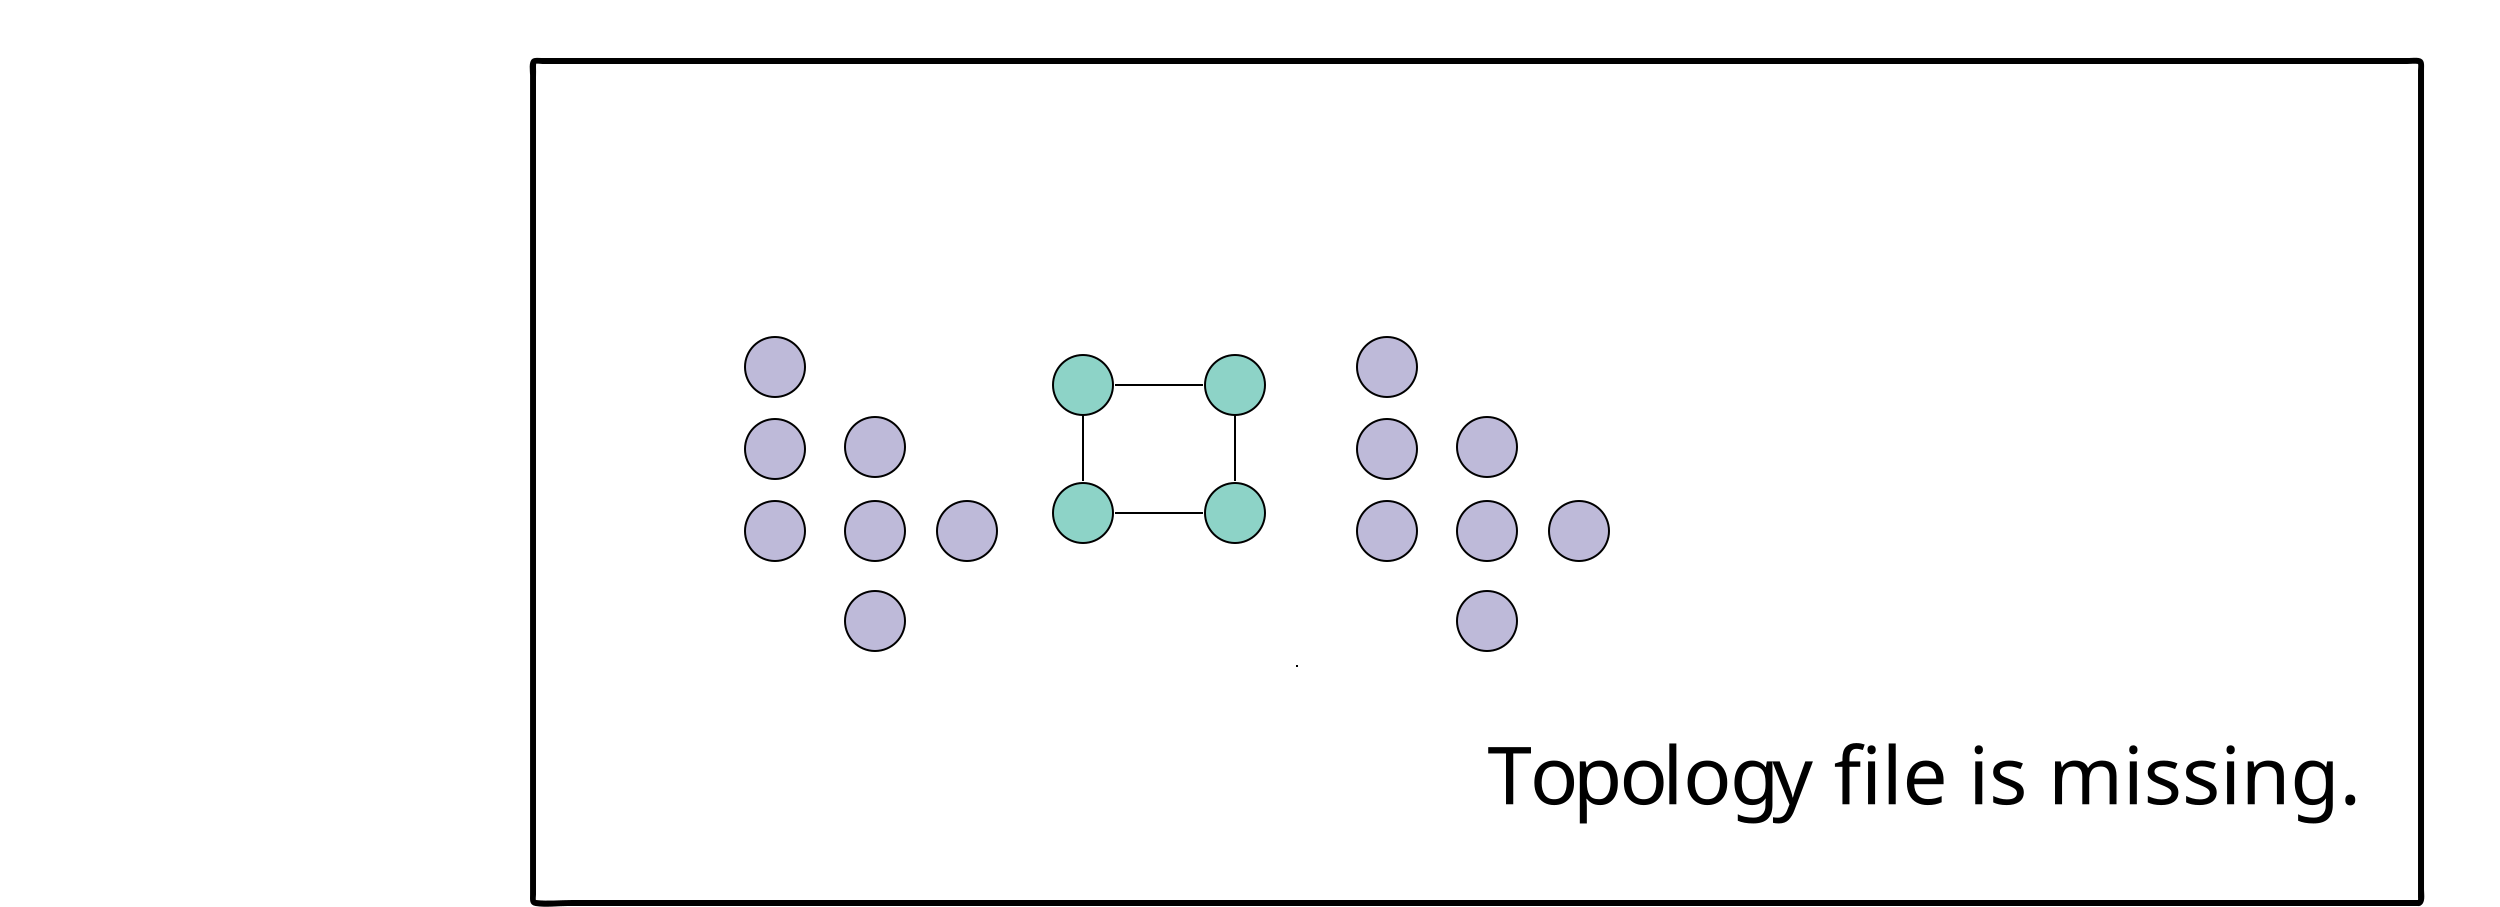
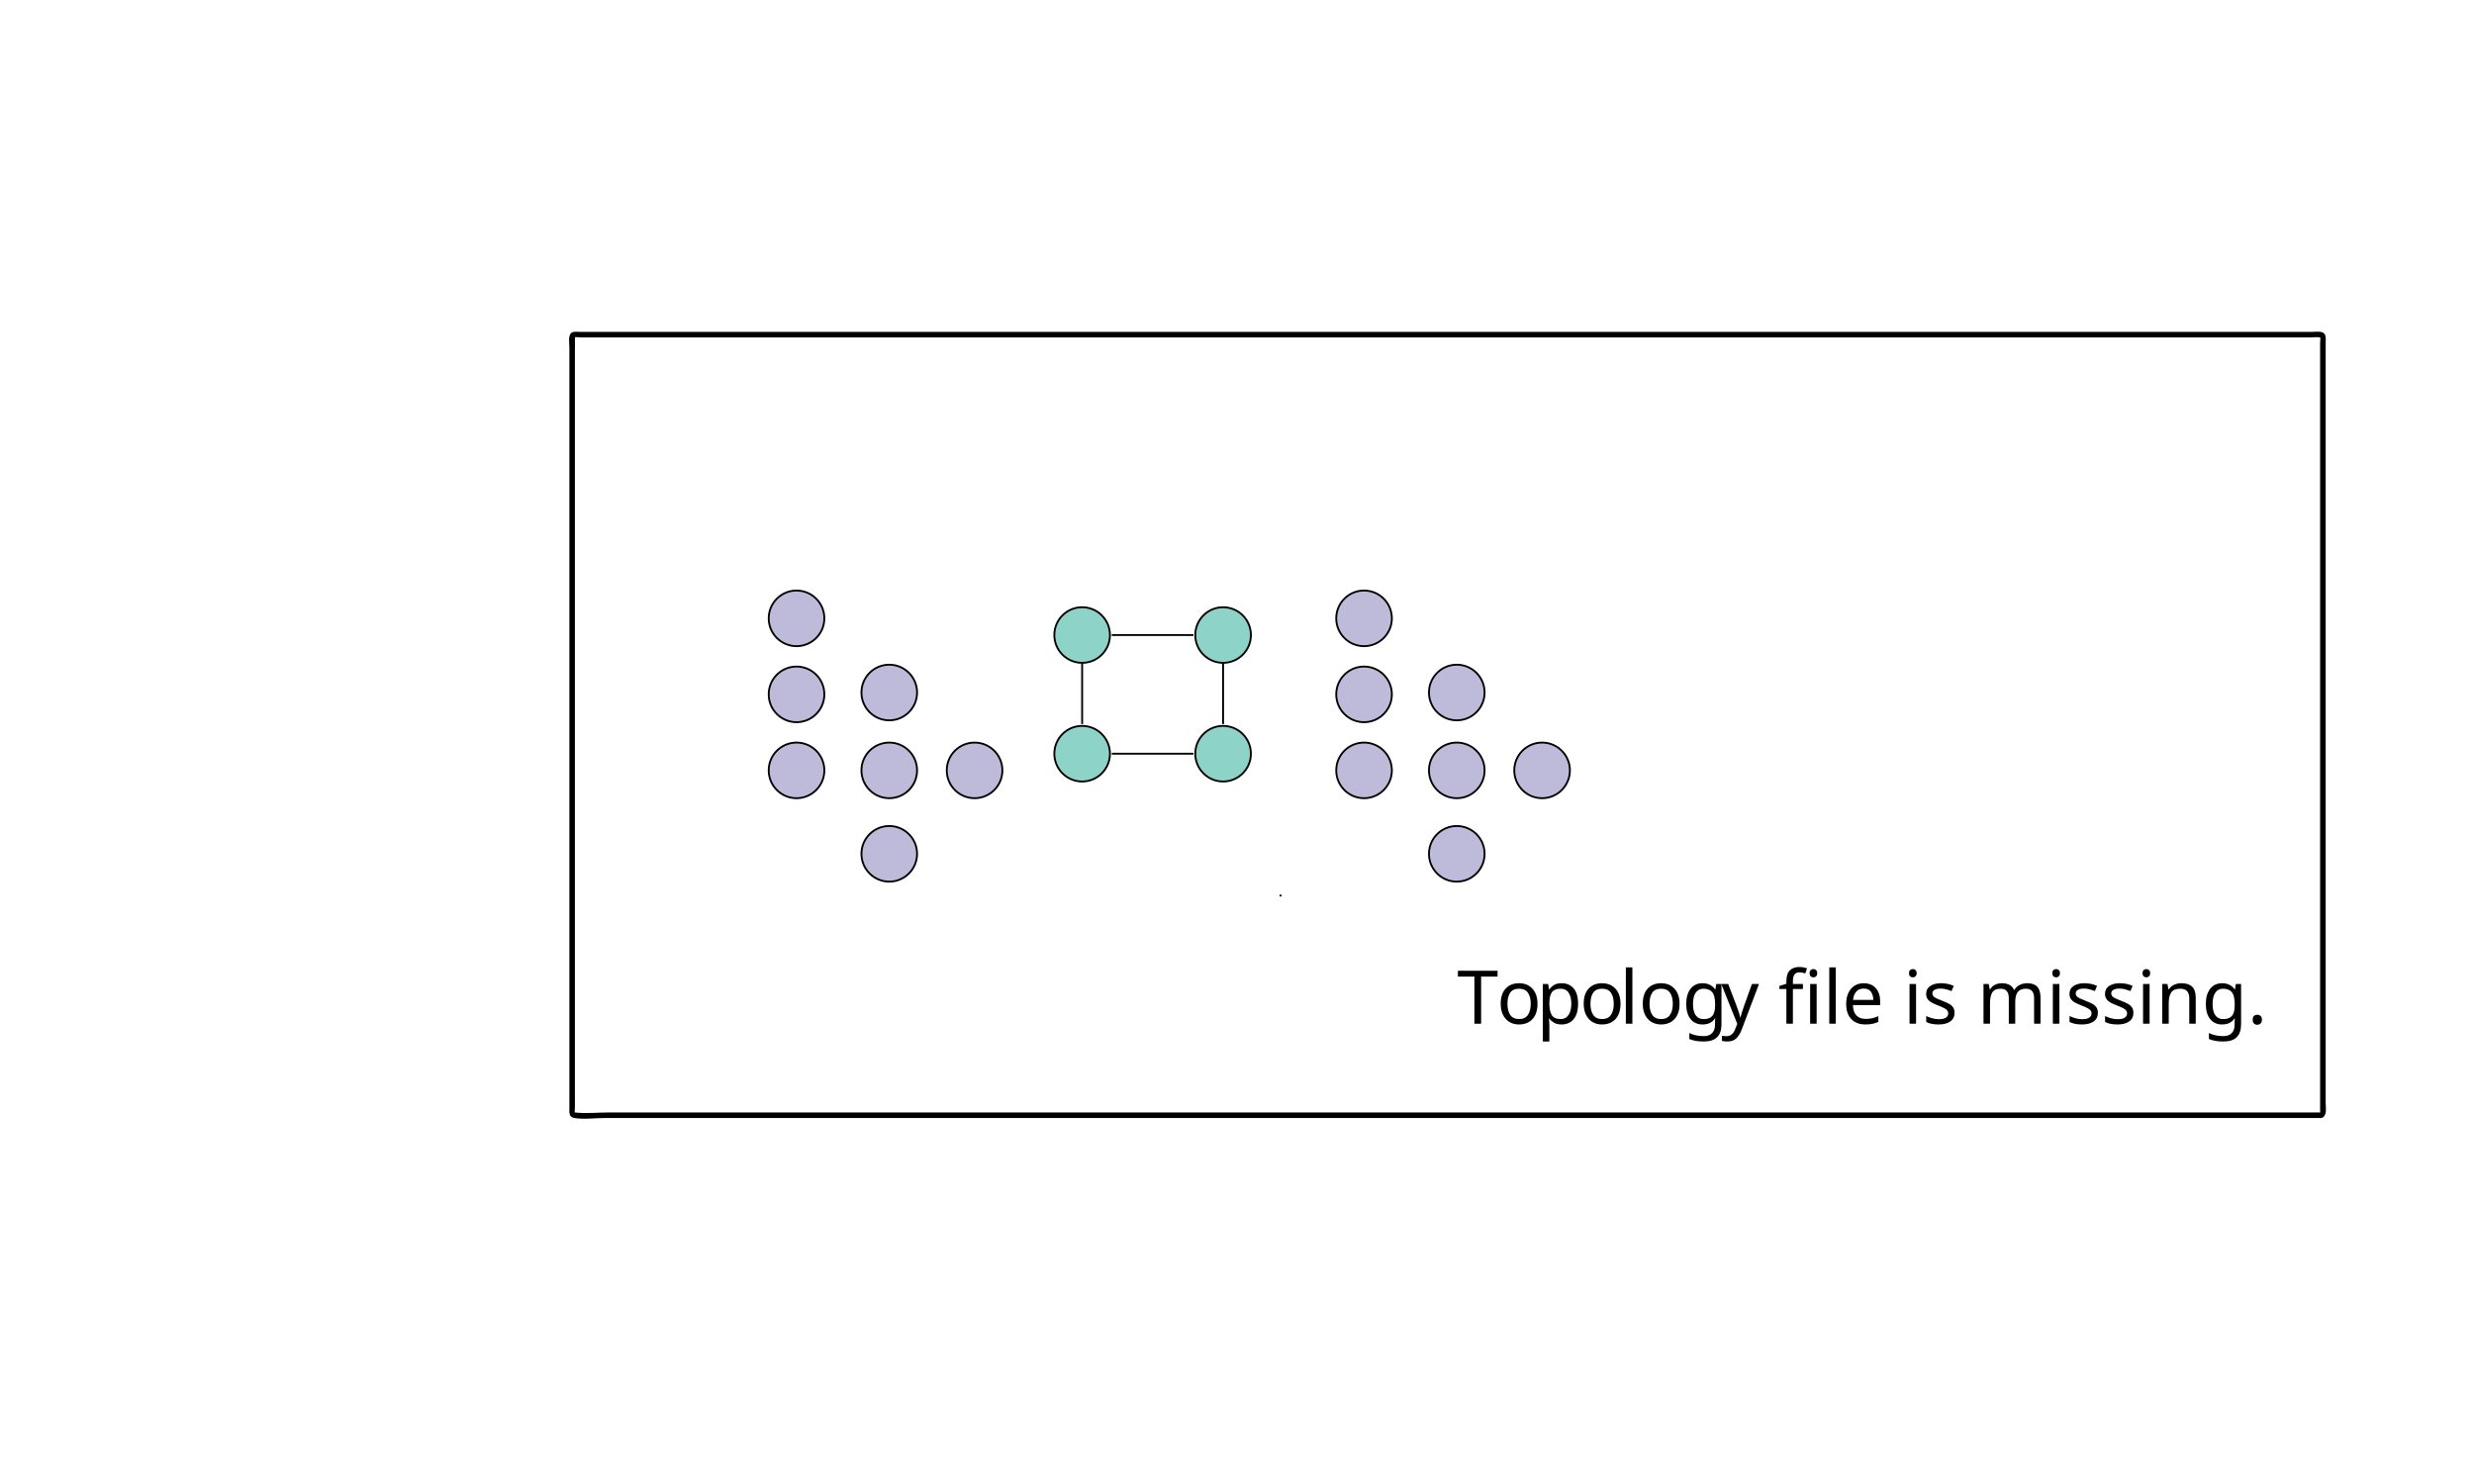
- <svg xmlns="http://www.w3.org/2000/svg" id="Layer_2" viewBox="0 0 1250 453.38">
+ <svg xmlns="http://www.w3.org/2000/svg" id="Layer_2" viewBox="0 -150 1250 800.38" height="300" width="500">
  <defs>
    <style>.cls-1,.cls-2{fill:none;}.cls-3{letter-spacing:-.01em;}.cls-4{fill:#8dd3c7;}.cls-5{fill:#bebad9;}.cls-6{letter-spacing:.01em;}.cls-2{stroke:#000;stroke-miterlimit:10;}.cls-7{letter-spacing:0em;}.cls-8{font-family:SourceSerifVariable-Roman, 'Source Serif Variable';font-size:40px;font-variation-settings:'wght' 389;}.cls-9{letter-spacing:-.07em;}</style>
  </defs>
  <g id="Layer_1-2">
    <g>
      <circle class="cls-4" cx="617.5" cy="192.5" r="15" />
      <path d="M617.5,178c8,0,14.5,6.5,14.5,14.5s-6.5,14.5-14.5,14.5-14.5-6.5-14.5-14.5,6.5-14.5,14.5-14.5m0-1c-8.56,0-15.5,6.94-15.5,15.5s6.94,15.5,15.5,15.5,15.5-6.94,15.5-15.5-6.94-15.5-15.5-15.5h0Z" />
    </g>
    <g>
      <circle class="cls-4" cx="541.5" cy="192.5" r="15" />
      <path d="M541.5,178c8,0,14.5,6.5,14.5,14.5s-6.5,14.5-14.5,14.5-14.5-6.5-14.5-14.5,6.5-14.5,14.5-14.5m0-1c-8.56,0-15.5,6.94-15.5,15.5s6.94,15.5,15.5,15.5,15.5-6.94,15.5-15.5-6.94-15.5-15.5-15.5h0Z" />
    </g>
    <g>
      <circle class="cls-4" cx="541.5" cy="256.5" r="15" />
      <path d="M541.5,242c8,0,14.5,6.5,14.5,14.5s-6.5,14.5-14.5,14.5-14.5-6.5-14.5-14.5,6.5-14.5,14.5-14.5m0-1c-8.56,0-15.5,6.94-15.5,15.5s6.94,15.5,15.5,15.5,15.5-6.94,15.5-15.5-6.94-15.5-15.5-15.5h0Z" />
    </g>
    <g>
      <circle class="cls-4" cx="617.5" cy="256.5" r="15" />
      <path d="M617.5,242c8,0,14.5,6.5,14.5,14.5s-6.5,14.5-14.5,14.5-14.5-6.5-14.5-14.5,6.5-14.5,14.5-14.5m0-1c-8.56,0-15.5,6.94-15.5,15.5s6.94,15.5,15.5,15.5,15.5-6.94,15.5-15.5-6.94-15.5-15.5-15.5h0Z" />
    </g>
    <line class="cls-2" x1="541.5" y1="207.5" x2="541.5" y2="240.5" />
    <line class="cls-2" x1="648.5" y1="332.5" x2="648.5" y2="333.5" />
    <line class="cls-2" x1="557.5" y1="256.5" x2="601.5" y2="256.5" />
    <line class="cls-2" x1="617.5" y1="240.5" x2="617.5" y2="207.5" />
    <line class="cls-2" x1="557.5" y1="192.5" x2="601.5" y2="192.5" />
    <g>
      <circle class="cls-5" cx="693.5" cy="224.5" r="15" />
      <path d="M693.5,210c8,0,14.5,6.5,14.5,14.5s-6.5,14.5-14.5,14.5-14.5-6.5-14.5-14.5,6.5-14.5,14.5-14.5m0-1c-8.56,0-15.5,6.94-15.5,15.5s6.94,15.5,15.5,15.5,15.5-6.94,15.5-15.5-6.94-15.5-15.5-15.5h0Z" />
    </g>
    <g>
      <circle class="cls-5" cx="693.5" cy="183.5" r="15" />
      <path d="M693.5,169c8,0,14.5,6.5,14.5,14.5s-6.5,14.5-14.5,14.5-14.5-6.5-14.5-14.5,6.5-14.5,14.5-14.5m0-1c-8.56,0-15.5,6.94-15.5,15.5s6.94,15.5,15.5,15.5,15.5-6.94,15.5-15.5-6.94-15.5-15.5-15.5h0Z" />
    </g>
    <g>
      <circle class="cls-5" cx="693.5" cy="265.5" r="15" />
      <path d="M693.5,251c8,0,14.5,6.5,14.5,14.5s-6.5,14.5-14.5,14.5-14.5-6.5-14.5-14.5,6.5-14.5,14.5-14.5m0-1c-8.56,0-15.5,6.94-15.5,15.5s6.94,15.5,15.5,15.5,15.5-6.94,15.5-15.5-6.94-15.5-15.5-15.5h0Z" />
    </g>
    <text class="cls-8" transform="translate(743.7 402.13)">
      <tspan class="cls-9" x="0" y="0">T</tspan>
      <tspan class="cls-7" x="21.28" y="0">o</tspan>
      <tspan x="42.8" y="0">p</tspan>
      <tspan class="cls-3" x="66.04" y="0">o</tspan>
      <tspan x="87.56" y="0">lo</tspan>
      <tspan class="cls-6" x="121.32" y="0">g</tspan>
      <tspan x="142.36" y="0">y file is missing. </tspan>
    </text>
    <rect class="cls-1" x="306" width="944" height="421" />
    <path d="M1209.5,450h-182.37c-28.7,0-57.4,0-86.1,0h-292.19c-31.98,0-63.96,0-95.95,0H286.11c-5.89,0-12.26,.69-18.13,0-.93-.11,.09,.52,.02,.32-.27-.8,0-2.15,0-2.98,0-5.47,0-10.94,0-16.42,0-21.73,0-43.46,0-65.2,0-30.6,0-61.21,0-91.81,0-32.81,0-65.63,0-98.44s0-56.73,0-85.09c0-17.25,0-34.5,0-51.75,0-1.79,.11-3.62,0-5.4-.08-1.22,.45-1.7-.49-1.23,.8-.4,2.85,0,3.71,0,8.81,0,17.63,0,26.44,0,16.16,0,32.33,0,48.49,0,22.2,0,44.39,0,66.59,0,26.91,0,53.82,0,80.73,0,30.45,0,60.91,0,91.36,0,32.39,0,64.77,0,97.16,0s66.27,0,99.41,0,65.13,0,97.7,0c30.68,0,61.36,0,92.04,0,27.47,0,54.94,0,82.42,0,22.95,0,45.89,0,68.84,0,17.1,0,34.2,0,51.31,0h29.82c1.75,0,3.9-.35,5.62,0,.84,.17-.31-.86-.14-.22,.25,.97,0,2.36,0,3.36v126.95c0,32.59,0,65.18,0,97.76,0,31.32,0,62.65,0,93.97,0,23.4,0,46.8,0,70.2,0,6.49,0,12.99,0,19.48,0,1.71-.04,3.42,0,5.13,0,.4,.1,1,0,1.39-.22,.81,.18,0,.1,.03-1.76,.73-.99,3.63,.8,2.89,3.03-1.26,2.1-5.43,2.1-8.17v-19.54c0-23.4,0-46.8,0-70.2,0-31.42,0-62.83,0-94.25V79.89c0-15.01,0-30.03,0-45.04,0-2.46,.55-5.29-2.64-5.85-1.5-.26-3.29,0-4.8,0-9.58,0-19.16,0-28.74,0-16.86,0-33.71,0-50.57,0-22.94,0-45.88,0-68.82,0-27.6,0-55.2,0-82.8,0-30.91,0-61.81,0-92.72,0-32.7,0-65.4,0-98.1,0-33.45,0-66.9,0-100.35,0s-65.38,0-98.07,0c-30.58,0-61.15,0-91.73,0-26.99,0-53.98,0-80.96,0-22.3,0-44.61,0-66.91,0-16.12,0-32.25,0-48.37,0-8.57,0-17.14,0-25.7,0-1.31,0-3.31-.34-4.49,.42-2.08,1.34-1.21,6.12-1.21,8.17,0,16.92,0,33.84,0,50.76,0,28.44,0,56.88,0,85.31,0,32.95,0,65.9,0,98.84,0,30.94,0,61.88,0,92.83,0,21.93,0,43.87,0,65.8,0,5.43,0,10.86,0,16.29,0,2.41-.47,5.05,2.67,5.57,5.18,.86,11.24,0,16.47,0h40.57c20.2,0,40.39,0,60.59,0,25.39,0,50.77,0,76.16,0,29.46,0,58.93,0,88.39,0h195.74c33.23,0,66.46,0,99.69,0s63.56,0,95.34,0h268.89c1.93,0,1.93-3,0-3Z" />
    <g>
      <circle class="cls-5" cx="743.5" cy="265.5" r="15" />
      <path d="M743.5,251c8,0,14.5,6.5,14.5,14.5s-6.5,14.5-14.5,14.5-14.5-6.5-14.5-14.5,6.5-14.5,14.5-14.5m0-1c-8.56,0-15.5,6.94-15.5,15.5s6.94,15.5,15.5,15.5,15.5-6.94,15.5-15.5-6.94-15.5-15.5-15.5h0Z" />
    </g>
    <g>
      <circle class="cls-5" cx="789.5" cy="265.5" r="15" />
      <path d="M789.5,251c8,0,14.5,6.5,14.5,14.5s-6.5,14.5-14.5,14.5-14.5-6.5-14.5-14.5,6.5-14.5,14.5-14.5m0-1c-8.56,0-15.5,6.94-15.5,15.5s6.94,15.5,15.5,15.5,15.5-6.94,15.5-15.5-6.94-15.5-15.5-15.5h0Z" />
    </g>
    <g>
      <circle class="cls-5" cx="743.5" cy="223.5" r="15" />
      <path d="M743.5,209c8,0,14.5,6.5,14.5,14.5s-6.5,14.5-14.5,14.5-14.5-6.5-14.5-14.5,6.5-14.5,14.5-14.5m0-1c-8.56,0-15.5,6.94-15.5,15.5s6.94,15.5,15.5,15.5,15.5-6.94,15.5-15.5-6.94-15.5-15.5-15.5h0Z" />
    </g>
    <g>
      <circle class="cls-5" cx="743.5" cy="310.5" r="15" />
      <path d="M743.5,296c8,0,14.5,6.5,14.5,14.5s-6.5,14.5-14.5,14.5-14.5-6.5-14.5-14.5,6.5-14.5,14.5-14.5m0-1c-8.56,0-15.5,6.94-15.5,15.5s6.94,15.5,15.5,15.5,15.5-6.94,15.5-15.5-6.94-15.5-15.5-15.5h0Z" />
    </g>
    <g>
      <circle class="cls-5" cx="387.5" cy="224.5" r="15" />
      <path d="M387.5,210c8,0,14.5,6.5,14.5,14.5s-6.5,14.5-14.5,14.5-14.5-6.5-14.5-14.5,6.5-14.5,14.5-14.5m0-1c-8.56,0-15.5,6.94-15.5,15.5s6.94,15.5,15.5,15.5,15.5-6.94,15.5-15.5-6.94-15.5-15.5-15.5h0Z" />
    </g>
    <g>
      <circle class="cls-5" cx="387.5" cy="183.5" r="15" />
      <path d="M387.5,169c8,0,14.5,6.5,14.5,14.5s-6.5,14.5-14.5,14.5-14.5-6.5-14.5-14.5,6.5-14.5,14.5-14.5m0-1c-8.56,0-15.5,6.94-15.5,15.5s6.94,15.5,15.5,15.5,15.5-6.94,15.5-15.5-6.94-15.5-15.5-15.5h0Z" />
    </g>
    <g>
      <circle class="cls-5" cx="387.5" cy="265.5" r="15" />
      <path d="M387.5,251c8,0,14.5,6.5,14.5,14.5s-6.5,14.5-14.5,14.5-14.5-6.5-14.5-14.5,6.5-14.5,14.5-14.5m0-1c-8.56,0-15.5,6.94-15.5,15.5s6.94,15.5,15.5,15.5,15.5-6.94,15.5-15.5-6.94-15.5-15.5-15.5h0Z" />
    </g>
    <rect class="cls-1" width="944" height="421" />
    <g>
      <circle class="cls-5" cx="437.5" cy="265.5" r="15" />
      <path d="M437.5,251c8,0,14.5,6.5,14.5,14.5s-6.5,14.5-14.5,14.5-14.5-6.5-14.5-14.5,6.5-14.5,14.5-14.5m0-1c-8.56,0-15.5,6.94-15.5,15.5s6.94,15.5,15.5,15.5,15.5-6.94,15.5-15.5-6.94-15.5-15.5-15.5h0Z" />
    </g>
    <g>
      <circle class="cls-5" cx="483.5" cy="265.5" r="15" />
      <path d="M483.5,251c8,0,14.5,6.5,14.5,14.5s-6.5,14.5-14.5,14.5-14.5-6.5-14.5-14.5,6.5-14.5,14.5-14.5m0-1c-8.56,0-15.5,6.94-15.5,15.5s6.94,15.5,15.5,15.5,15.5-6.94,15.5-15.5-6.94-15.5-15.5-15.5h0Z" />
    </g>
    <g>
      <circle class="cls-5" cx="437.5" cy="223.5" r="15" />
      <path d="M437.5,209c8,0,14.5,6.5,14.5,14.5s-6.5,14.5-14.5,14.5-14.5-6.5-14.5-14.5,6.5-14.5,14.5-14.5m0-1c-8.56,0-15.5,6.94-15.5,15.5s6.94,15.5,15.5,15.5,15.5-6.94,15.5-15.5-6.94-15.5-15.5-15.5h0Z" />
    </g>
    <g>
      <circle class="cls-5" cx="437.5" cy="310.5" r="15" />
      <path d="M437.5,296c8,0,14.5,6.5,14.5,14.5s-6.5,14.5-14.5,14.5-14.5-6.5-14.5-14.5,6.5-14.5,14.5-14.5m0-1c-8.56,0-15.5,6.94-15.5,15.5s6.94,15.5,15.5,15.5,15.5-6.94,15.5-15.5-6.94-15.5-15.5-15.5h0Z" />
    </g>
  </g>
</svg>
